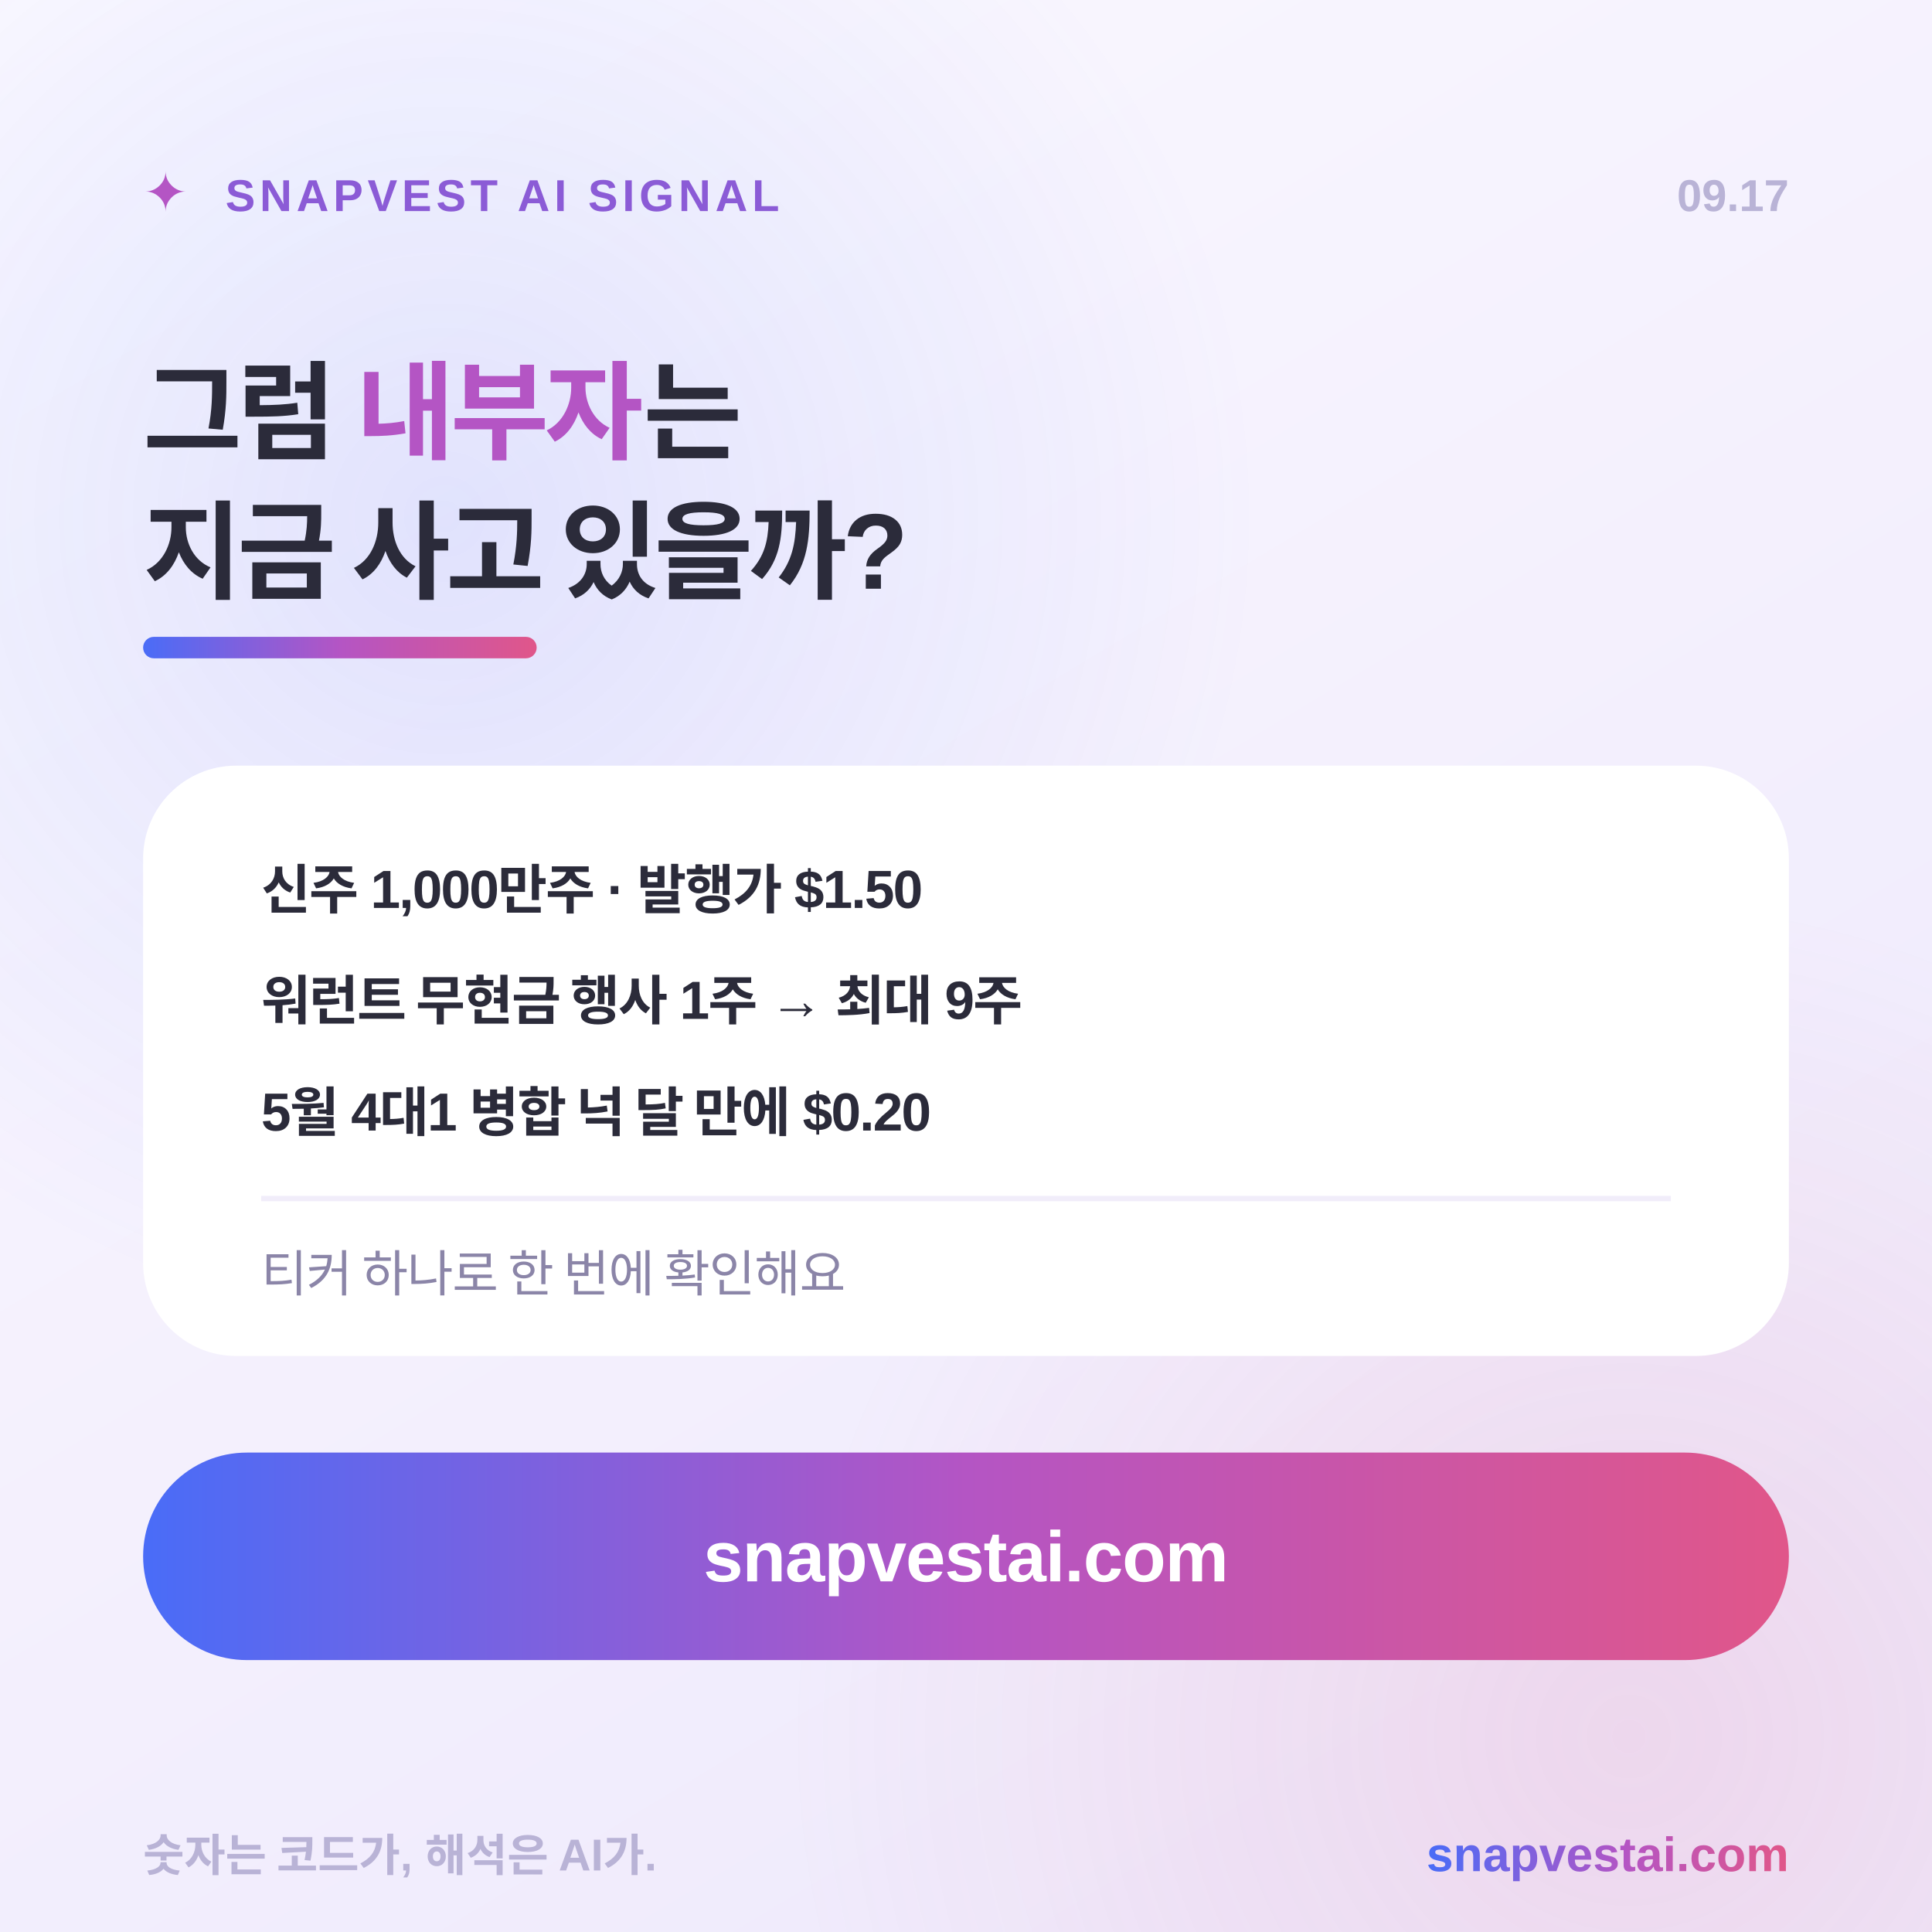
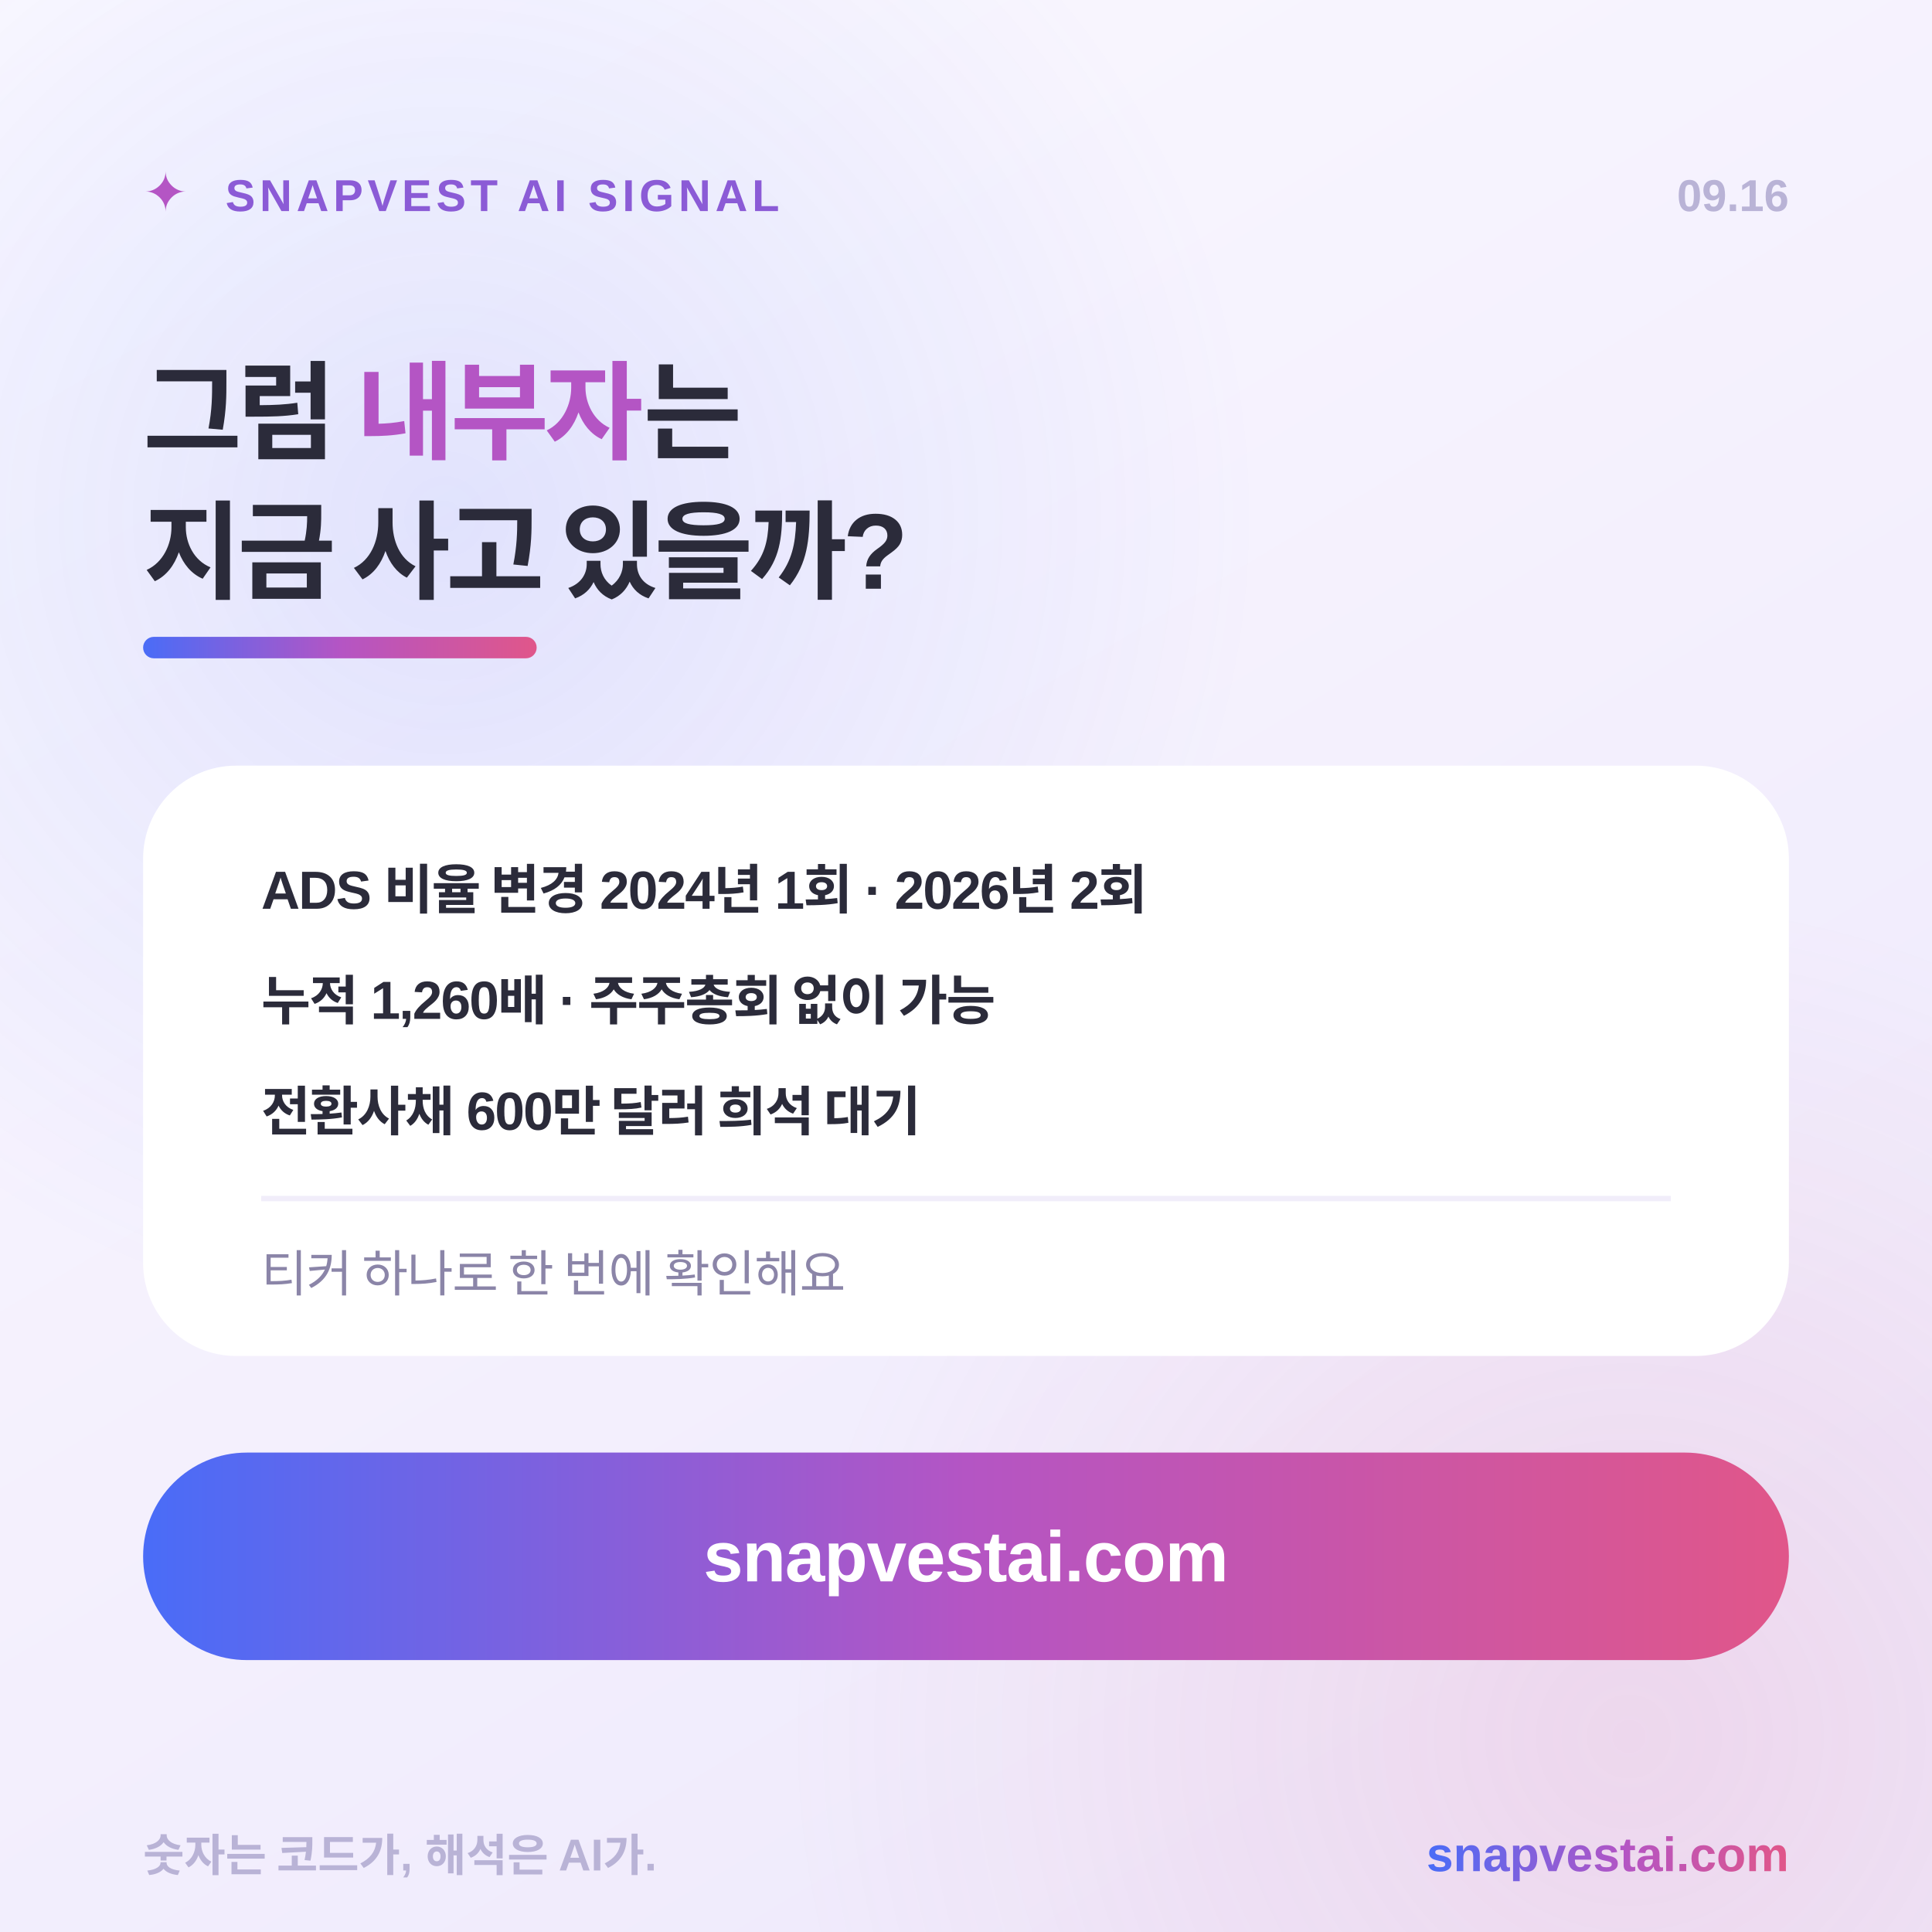
<svg xmlns="http://www.w3.org/2000/svg" width="1080" height="1080" viewBox="0 0 1080 1080" role="img">
  <defs>
    <linearGradient id="bg" x1="0" y1="0" x2="0.6" y2="1">
      <stop offset="0" stop-color="#FBF9FF" />
      <stop offset="1" stop-color="#EFEAFC" />
    </linearGradient>
    <linearGradient id="line" x1="0" y1="0" x2="1" y2="0">
      <stop offset="0" stop-color="#4A6CF7" />
      <stop offset="0.5" stop-color="#B455C4" />
      <stop offset="1" stop-color="#E0568A" />
    </linearGradient>
    <linearGradient id="dom" x1="0" y1="0" x2="1" y2="0">
      <stop offset="0" stop-color="#4A6CF7" />
      <stop offset="0.55" stop-color="#B455C4" />
      <stop offset="1" stop-color="#E0568A" />
    </linearGradient>
    <radialGradient id="m1" cx="0.5" cy="0.5" r="0.5">
      <stop offset="0" stop-color="#4A6CF7" stop-opacity="0.13" />
      <stop offset="1" stop-color="#4A6CF7" stop-opacity="0" />
    </radialGradient>
    <radialGradient id="m2" cx="0.5" cy="0.5" r="0.5">
      <stop offset="0" stop-color="#E0568A" stop-opacity="0.13" />
      <stop offset="1" stop-color="#E0568A" stop-opacity="0" />
    </radialGradient>
  </defs>
  <rect width="1080" height="1080" fill="url(#bg)" />
  <rect x="-200" y="-160" width="900" height="900" fill="url(#m1)" />
  <rect x="440" y="500" width="940" height="940" fill="url(#m2)" />
  <g font-family="Pretendard, Poppins, Arial, sans-serif">
    <text x="80" y="118" font-size="30" fill="#B455C4">✦</text>
    <text x="126" y="118" font-size="25" font-weight="700" letter-spacing="2.5" fill="#8B5BD6">SNAPVEST AI SIGNAL</text>
-     <text x="1000" y="118" text-anchor="end" font-size="25" font-weight="600" fill="#B9B3D6">09.17</text>
+     <text x="1000" y="118" text-anchor="end" font-size="25" font-weight="600" fill="#B9B3D6">09.16</text>
    <text x="80" y="252" font-size="60" font-weight="700" letter-spacing="-2.5" fill="#2B2B3A">그럼 <tspan fill="#B455C4">내부자</tspan>는</text>
    <text x="80" y="330" font-size="60" font-weight="700" letter-spacing="-2.5" fill="#2B2B3A">지금 사고 있을까?</text>
    <rect x="80" y="356" width="220" height="12" rx="6" fill="url(#line)" />
    <rect x="80" y="428" width="920" height="330" rx="52" fill="#FFFFFF" />
-     <text x="146" y="508" font-size="30" font-weight="700" letter-spacing="-0.8" fill="#2B2B3A">신주 1,000만주 · 발행가 $1.50</text>
-     <text x="146" y="570" font-size="30" font-weight="700" letter-spacing="-0.8" fill="#2B2B3A">워런트 무현금 행사 1주 → 최대 9주</text>
-     <text x="146" y="632" font-size="30" font-weight="700" letter-spacing="-0.8" fill="#2B2B3A">5월 4대1 병합 넉 달 만에 $0.20</text>
+     <text x="146" y="508" font-size="30" font-weight="700" letter-spacing="-0.8" fill="#2B2B3A">ADS 비율 변경 2024년 1회 · 2026년 2회</text>
+     <text x="146" y="570" font-size="30" font-weight="700" letter-spacing="-0.8" fill="#2B2B3A">누적 1,260배 · 주주총회 없이 가능</text>
+     <text x="146" y="632" font-size="30" font-weight="700" letter-spacing="-0.8" fill="#2B2B3A">전환사채 600만 달러 희석 대기</text>
    <line x1="146" y1="670" x2="934" y2="670" stroke="#F1EDFA" stroke-width="3" />
    <text x="146" y="722" font-size="28" font-weight="500" letter-spacing="-0.5" fill="#8B85A8">티커 하나로 한 번에 확인해요</text>
    <rect x="80" y="812" width="920" height="116" rx="58" fill="url(#line)" />
    <text x="540" y="884" text-anchor="middle" font-size="40" font-weight="700" letter-spacing="-0.5" fill="#FFFFFF">snapvestai.com</text>
    <text x="80" y="1046" font-size="25" font-weight="600" fill="#B9B3D6">숫자는 코드가, 해석은 AI가.</text>
    <text x="1000" y="1046" text-anchor="end" font-size="27" font-weight="700" fill="url(#dom)">snapvestai.com</text>
  </g>
</svg>
